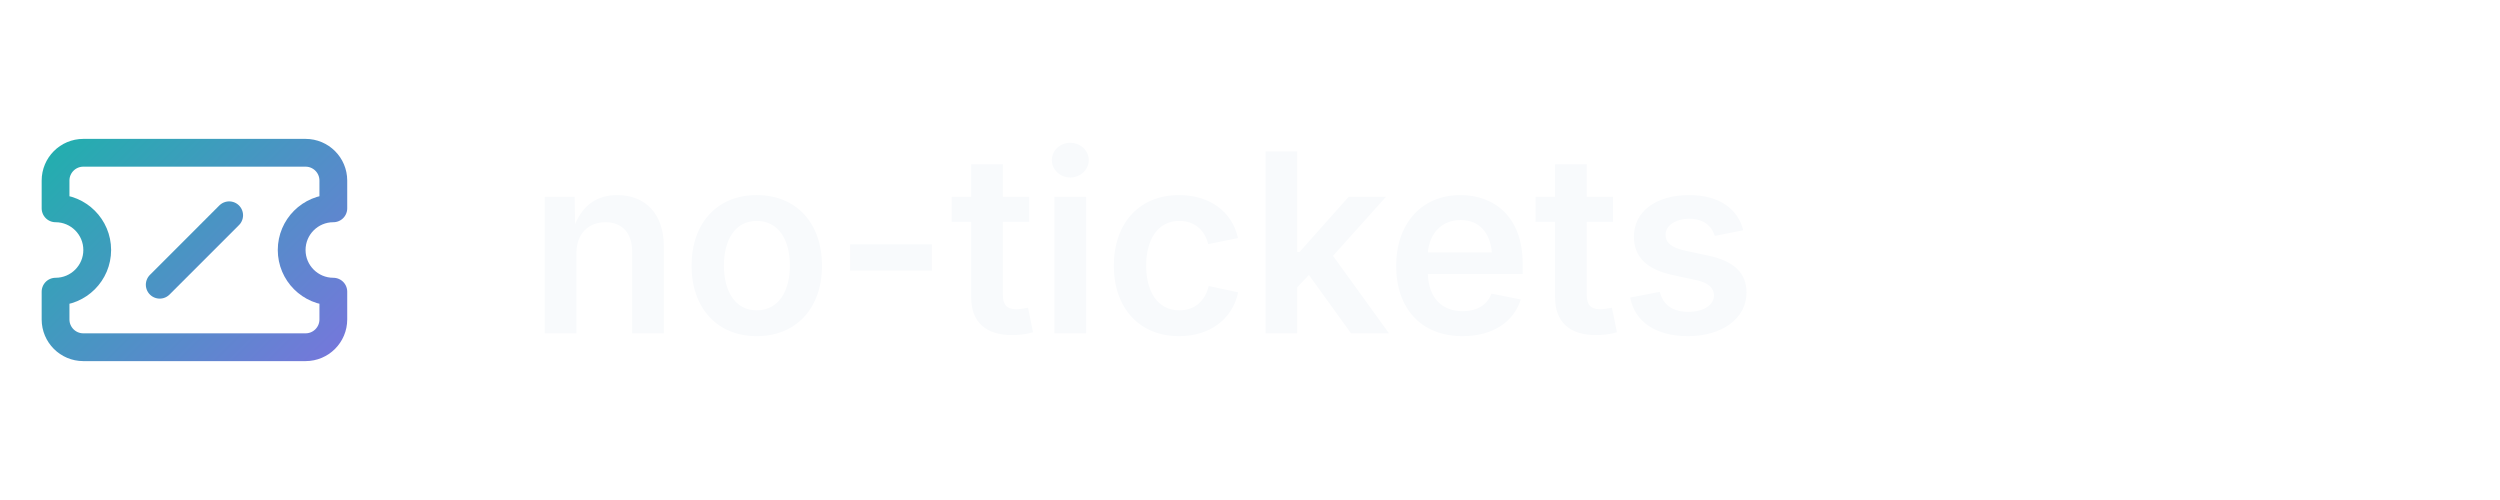
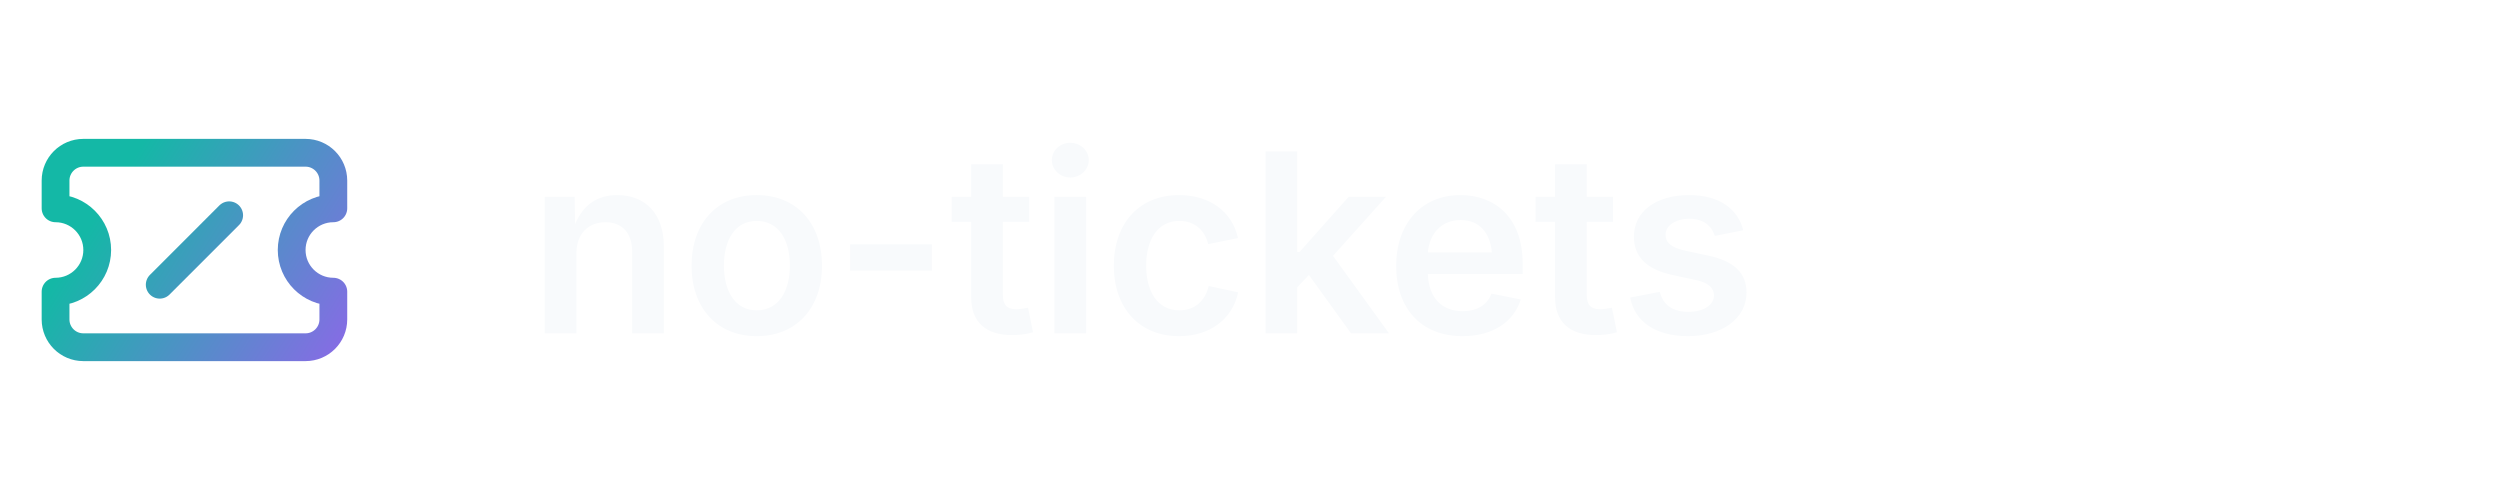
<svg xmlns="http://www.w3.org/2000/svg" width="180" height="36" viewBox="0 0 180 36" fill="none">
  <defs>
-     <linearGradient id="logo-mark-grad-dark" x1="0" y1="0" x2="32" y2="32" gradientUnits="userSpaceOnUse">
+     <linearGradient id="logo-mark-grad-dark" x1="4" y1="11" x2="26" y2="25" gradientUnits="userSpaceOnUse">
      <stop offset="0%" stop-color="#14b8a6" />
      <stop offset="100%" stop-color="#a855f7" />
    </linearGradient>
  </defs>
  <g transform="translate(2 6)" stroke="url(#logo-mark-grad-dark)" stroke-width="2" stroke-linecap="round" stroke-linejoin="round" fill="none">
    <path d="M2 9a3 3 0 0 1 0 6v2a2 2 0 0 0 2 2h16a2 2 0 0 0 2-2v-2a3 3 0 0 1 0-6V7a2 2 0 0 0-2-2H4a2 2 0 0 0-2 2Z" />
    <path d="m9.5 14.5 5-5" />
  </g>
  <text x="38" y="24" font-family="ui-sans-serif, system-ui, -apple-system, 'Inter', sans-serif" font-size="18" font-weight="600" fill="#f8fafc">no-tickets</text>
</svg>
